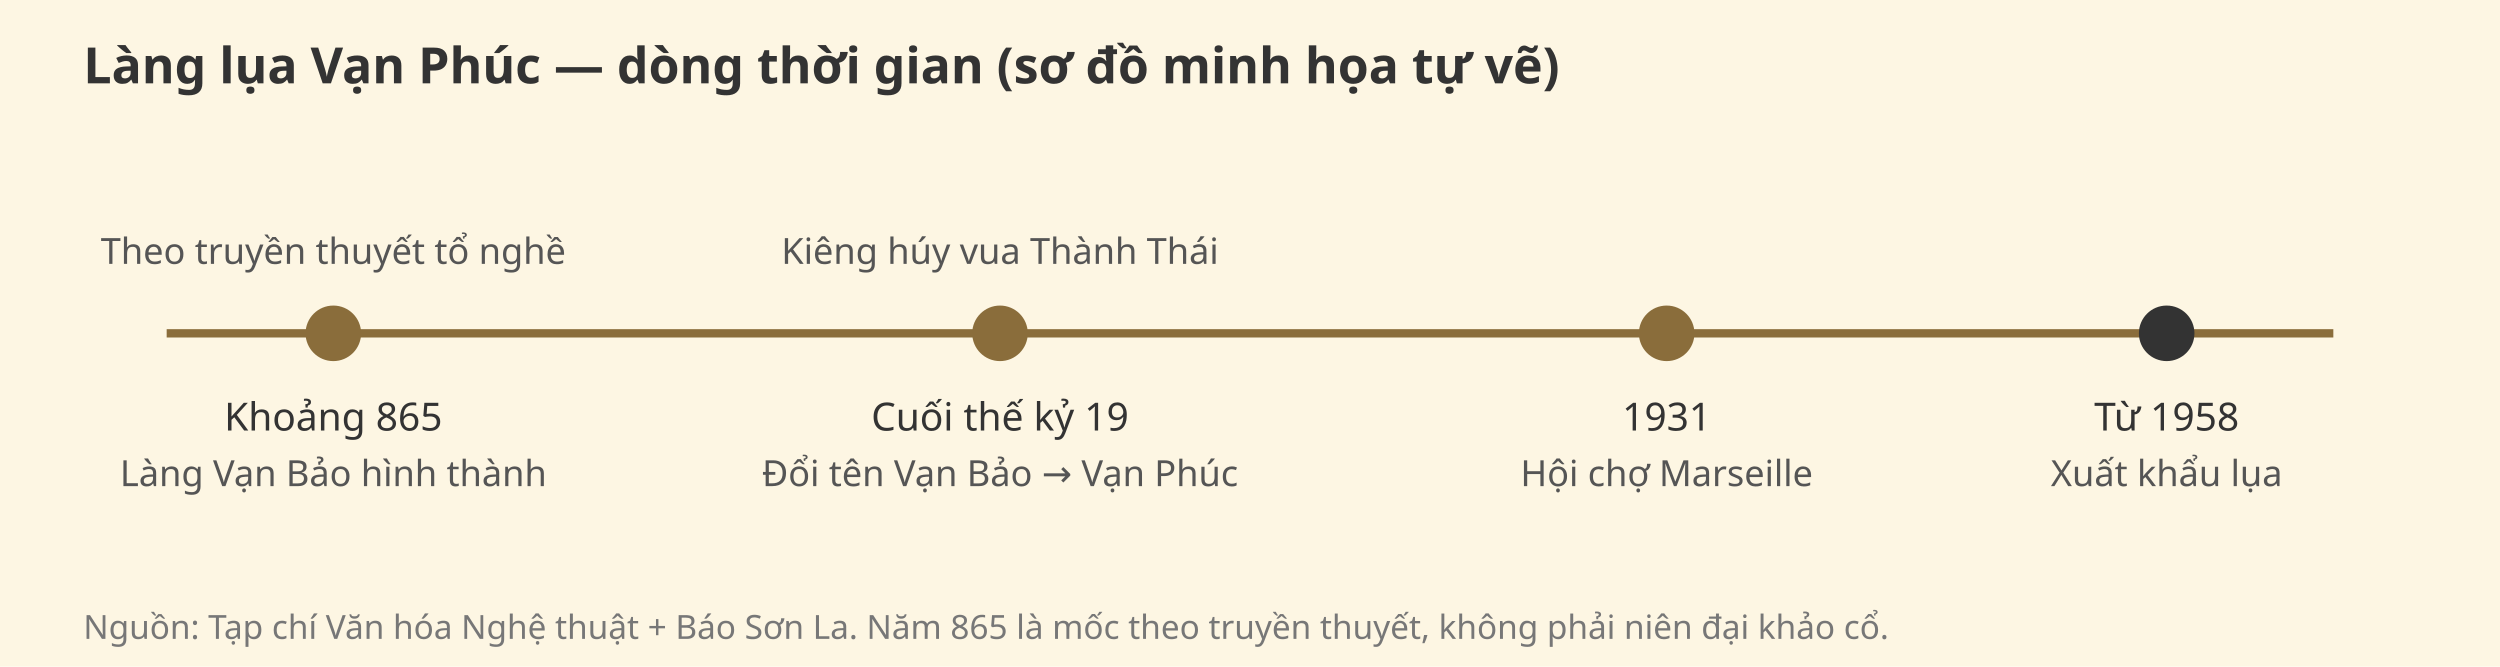
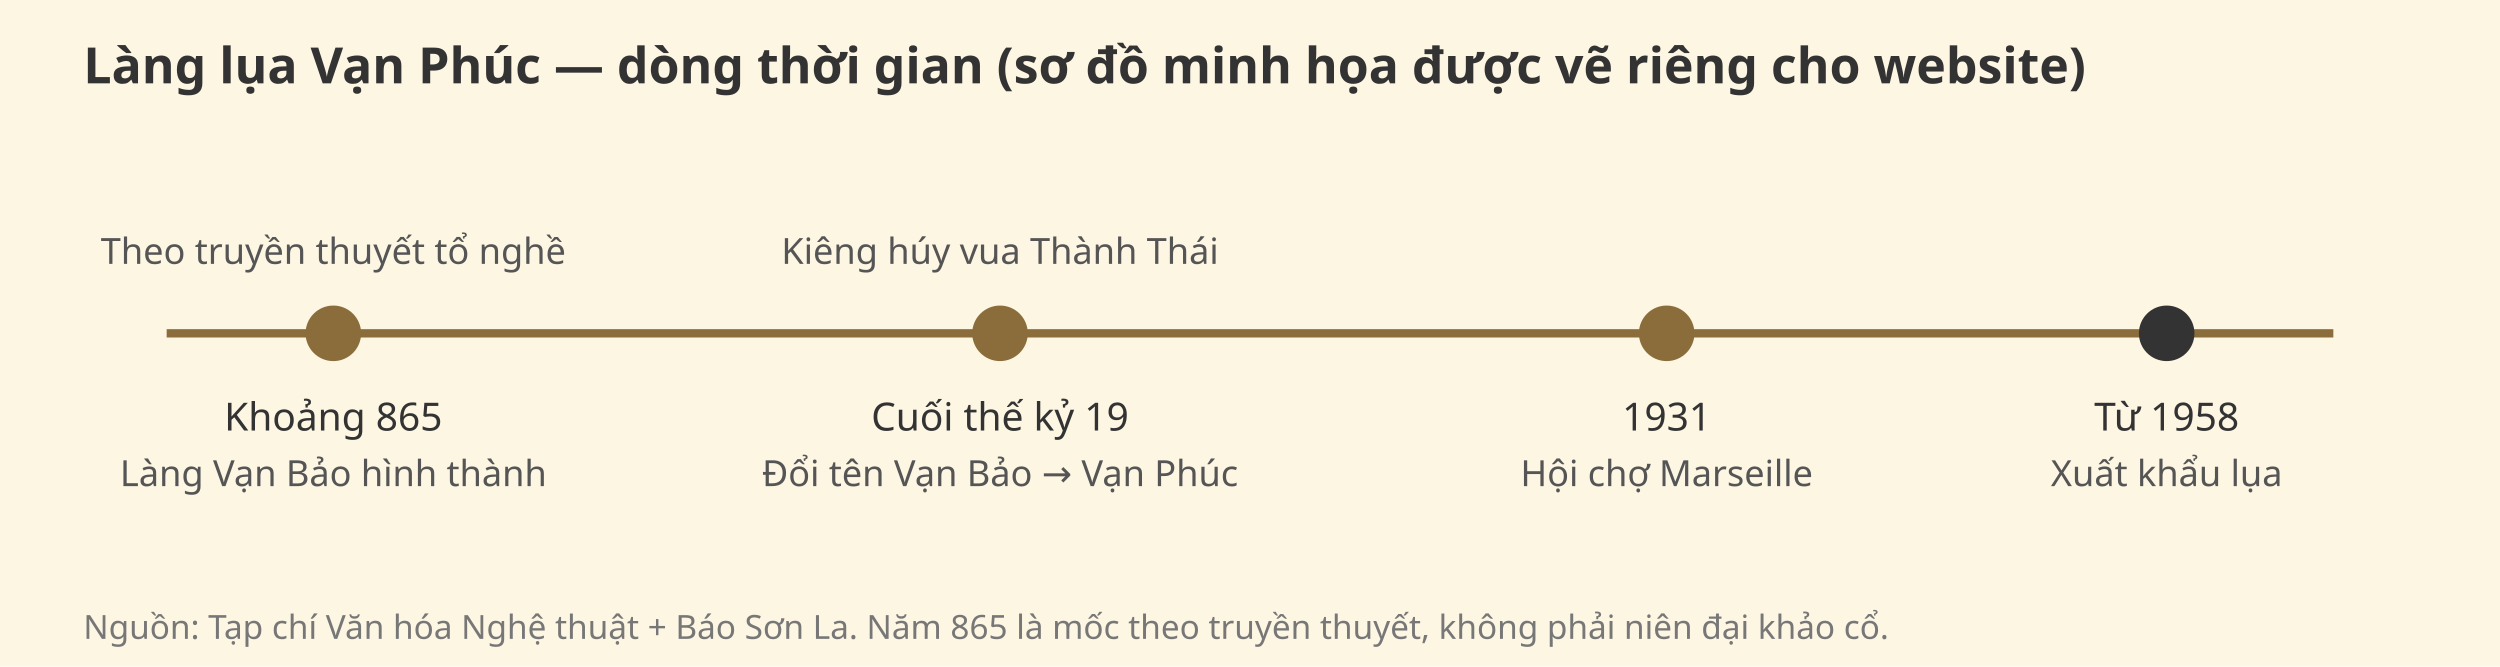
<svg xmlns="http://www.w3.org/2000/svg" width="900" height="240" viewBox="0 0 900 240" role="img" aria-label="Sơ đồ dòng thời gian làng lụa Vạn Phúc từ khoảng năm 865 đến năm 1958">
  <rect width="900" height="240" fill="#fdf6e3" />
-   <text x="30" y="30" font-family="sans-serif" font-size="18" font-weight="bold" fill="#333">Làng lụa Vạn Phúc — dòng thời gian (sơ đồ minh họa tự vẽ)</text>
+   <text x="30" y="30" font-family="sans-serif" font-size="18" font-weight="bold" fill="#333">Làng lụa Vạn Phúc — dòng thời gian (sơ đồ minh họa được vẽ riêng cho website)</text>
  <line x1="60" y1="120" x2="840" y2="120" stroke="#8a6d3b" stroke-width="3" />
  <circle cx="120" cy="120" r="10" fill="#8a6d3b" />
  <text x="120" y="155" text-anchor="middle" font-family="sans-serif" font-size="14" fill="#333">Khoảng 865</text>
  <text x="120" y="175" text-anchor="middle" font-family="sans-serif" font-size="13" fill="#555">Làng Vạn Bảo hình thành</text>
  <text x="120" y="95" text-anchor="middle" font-family="sans-serif" font-size="13" fill="#555">Theo truyền thuyết tổ nghề</text>
  <circle cx="360" cy="120" r="10" fill="#8a6d3b" />
  <text x="360" y="155" text-anchor="middle" font-family="sans-serif" font-size="14" fill="#333">Cuối thế kỷ 19</text>
  <text x="360" y="175" text-anchor="middle" font-family="sans-serif" font-size="13" fill="#555">Đổi tên Vạn Bảo → Vạn Phúc</text>
  <text x="360" y="95" text-anchor="middle" font-family="sans-serif" font-size="13" fill="#555">Kiêng húy vua Thành Thái</text>
  <circle cx="600" cy="120" r="10" fill="#8a6d3b" />
  <text x="600" y="155" text-anchor="middle" font-family="sans-serif" font-size="14" fill="#333">1931</text>
  <text x="600" y="175" text-anchor="middle" font-family="sans-serif" font-size="13" fill="#555">Hội chợ Marseille</text>
  <circle cx="780" cy="120" r="10" fill="#333" />
  <text x="780" y="155" text-anchor="middle" font-family="sans-serif" font-size="14" fill="#333">Từ 1958</text>
  <text x="780" y="175" text-anchor="middle" font-family="sans-serif" font-size="13" fill="#555">Xuất khẩu lụa</text>
  <text x="30" y="230" font-family="sans-serif" font-size="12" fill="#777">Nguồn: Tạp chí Văn hóa Nghệ thuật + Báo Sơn La. Năm 865 là mốc theo truyền thuyết, không phải niên đại khảo cổ.</text>
</svg>
